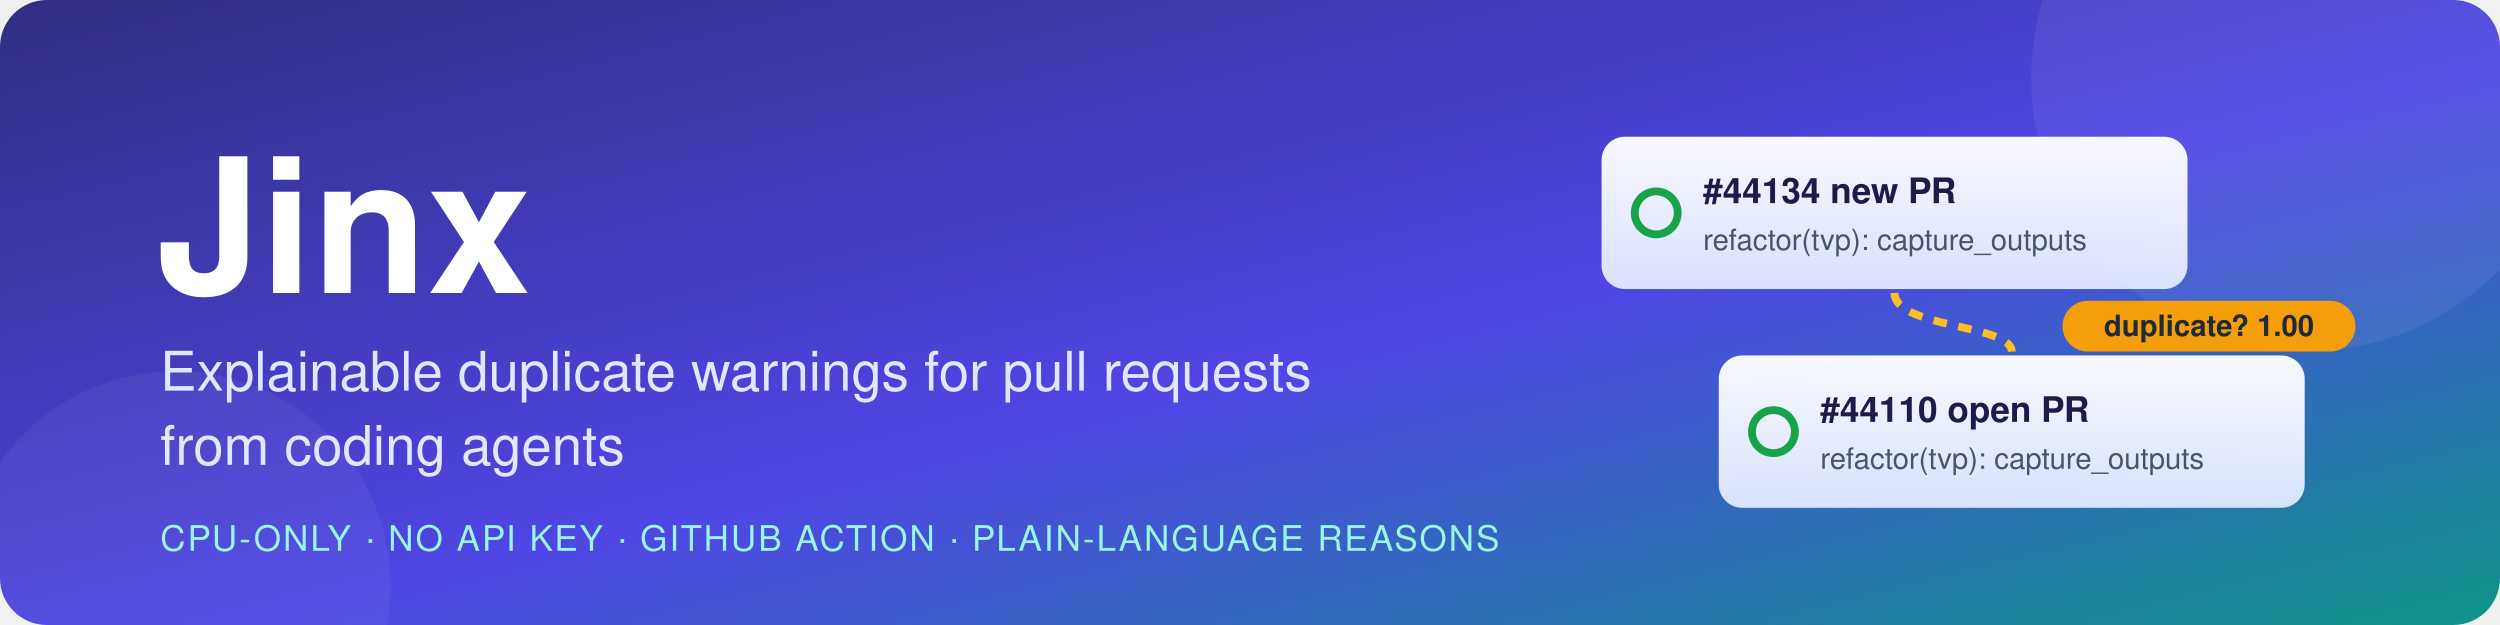
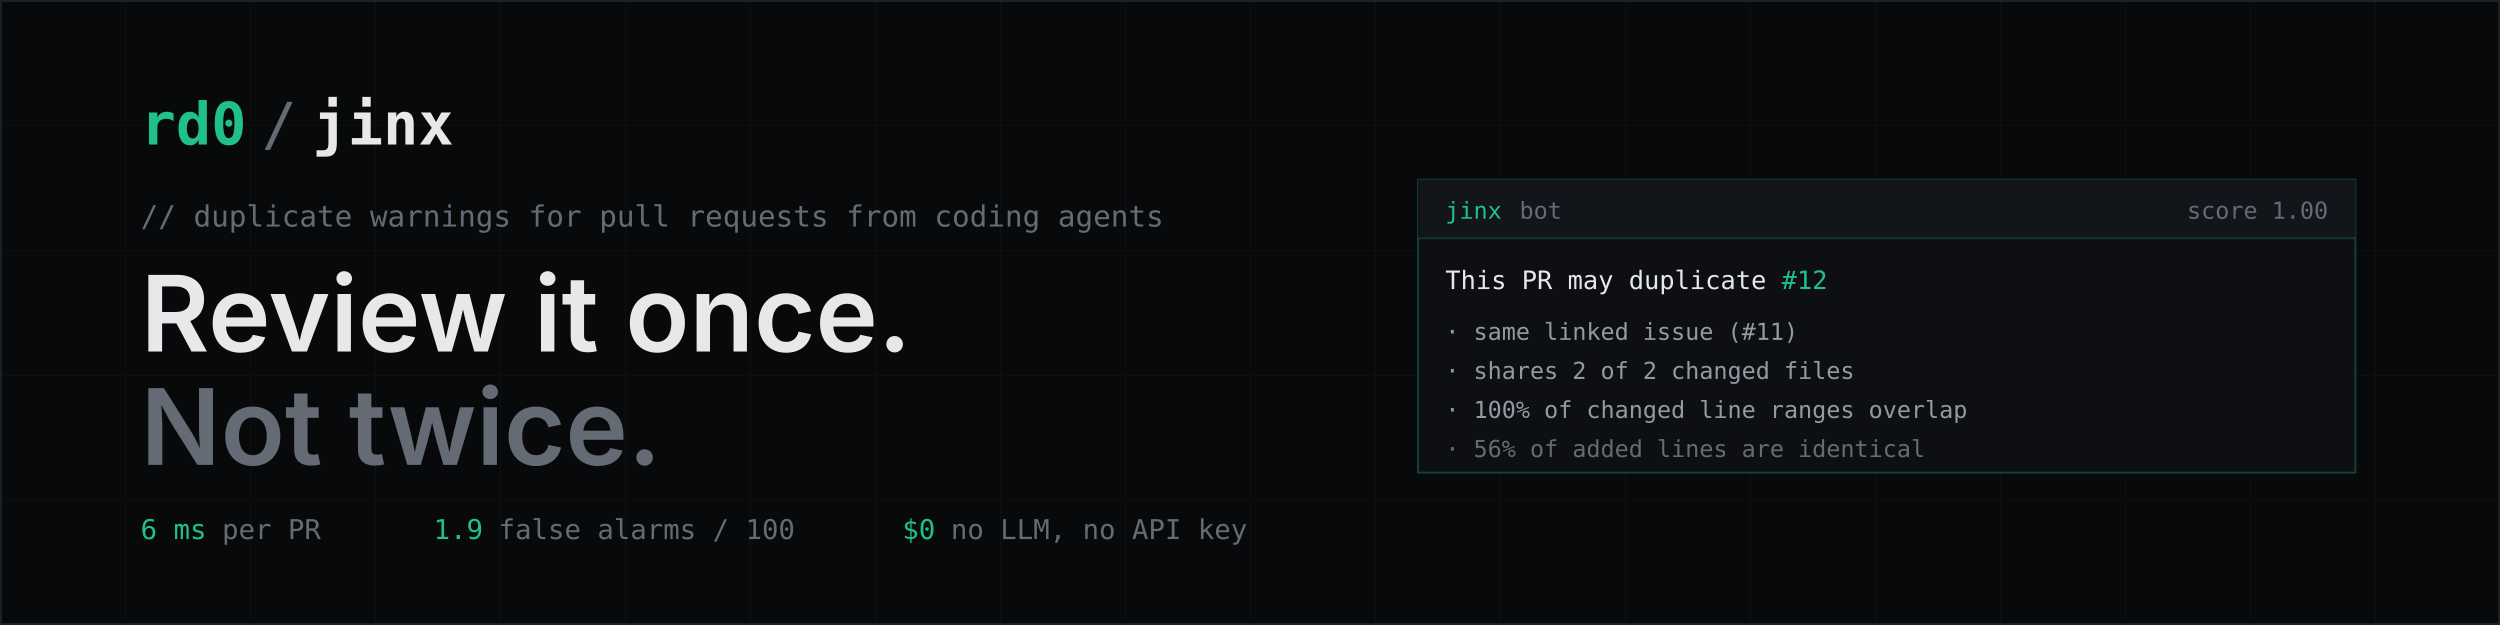
- <svg xmlns="http://www.w3.org/2000/svg" width="1280" height="320" viewBox="0 0 1280 320">
+ <svg xmlns="http://www.w3.org/2000/svg" width="1280" height="320" viewBox="0 0 1280 320" role="img" aria-label="rd0 / jinx — duplicate warnings for pull requests from coding agents">
  <defs>
-     <linearGradient id="bg" x1="0" y1="0" x2="1" y2="1">
-       <stop offset="0" stop-color="#312e81" />
-       <stop offset="0.55" stop-color="#4f46e5" />
-       <stop offset="1" stop-color="#0d9488" />
-     </linearGradient>
-     <linearGradient id="card" x1="0" y1="0" x2="0" y2="1">
-       <stop offset="0" stop-color="#ffffff" stop-opacity="0.96" />
-       <stop offset="1" stop-color="#e0e7ff" stop-opacity="0.96" />
-     </linearGradient>
+     <pattern id="grid" width="64" height="64" patternUnits="userSpaceOnUse">
+       <path d="M64 0H0V64" fill="none" stroke="#ffffff" stroke-opacity="0.025" stroke-width="1" />
+     </pattern>
+     <style>
+       .m { font-family: "JetBrains Mono", ui-monospace, "SF Mono", Menlo, Consolas, monospace; }
+       .s { font-family: Inter, "Segoe UI", Helvetica, Arial, sans-serif; }
+     </style>
  </defs>
-   <rect width="1280" height="320" rx="24" fill="url(#bg)" />
-   <circle cx="1180" cy="40" r="140" fill="#ffffff" opacity="0.06" />
-   <circle cx="90" cy="300" r="110" fill="#ffffff" opacity="0.05" />
-   <g font-family="Segoe UI, Helvetica, Arial, sans-serif">
-     <text x="80" y="150" font-size="96" font-weight="700" fill="#ffffff">Jinx</text>
-     <text x="82" y="200" font-size="28" fill="#e0e7ff">Explainable duplicate warnings for pull requests</text>
-     <text x="82" y="238" font-size="28" fill="#e0e7ff">from coding agents</text>
-     <text x="82" y="282" font-size="18" fill="#99f6e4" letter-spacing="1">CPU-ONLY  ·  NO API KEY  ·  GITHUB ACTION  ·  PLAIN-LANGUAGE REASONS</text>
+   <rect width="1280" height="320" fill="#08090b" />
+   <rect width="1280" height="320" fill="url(#grid)" />
+   <rect x="0.5" y="0.5" width="1279" height="319" fill="none" stroke="#1d2127" />
+   <g class="m" transform="translate(72,74)">
+     <text font-size="30" font-weight="700" fill="#21c08b">rd0</text>
+     <text x="62" font-size="30" fill="#646b75">/</text>
+     <text x="88" font-size="30" font-weight="700" fill="#e6e8ea">jinx</text>
  </g>
-   <g transform="translate(820,70)" font-family="Segoe UI, Helvetica, Arial, sans-serif">
-     <rect x="0" y="0" width="300" height="78" rx="12" fill="url(#card)" />
-     <circle cx="28" cy="39" r="11" fill="none" stroke="#16a34a" stroke-width="4" />
-     <text x="52" y="34" font-size="18" font-weight="700" fill="#1e1b4b">#44134  new PR</text>
-     <text x="52" y="58" font-size="15" fill="#475569">refactor(tvp): capture_outputs</text>
-     <rect x="60" y="112" width="300" height="78" rx="12" fill="url(#card)" />
-     <circle cx="88" cy="151" r="11" fill="none" stroke="#16a34a" stroke-width="4" />
-     <text x="112" y="146" font-size="18" font-weight="700" fill="#1e1b4b">#44110  open PR</text>
-     <text x="112" y="170" font-size="15" fill="#475569">refactor(tvp): capture_outputs</text>
-     <path d="M150 80 C150 98, 210 96, 210 110" stroke="#fbbf24" stroke-width="4" fill="none" stroke-dasharray="7 6" />
-     <rect x="236" y="84" width="150" height="26" rx="13" fill="#f59e0b" />
-     <text x="311" y="102" font-size="15" font-weight="700" fill="#1f2937" text-anchor="middle">duplicate? 1.00</text>
+   <text class="m" x="72" y="116" font-size="15" fill="#646b75">// duplicate warnings for pull requests from coding agents</text>
+   <g class="s" transform="translate(72,0)">
+     <text y="180" font-size="54" font-weight="600" fill="#e6e8ea">Review it once.</text>
+     <text y="238" font-size="54" font-weight="600" fill="#646b75">Not twice.</text>
+   </g>
+   <g class="m" font-size="14" transform="translate(72,276)">
+     <text fill="#21c08b">6 ms<tspan fill="#646b75" dx="8">per PR</tspan>
+     </text>
+     <text x="150" fill="#21c08b">1.9<tspan fill="#646b75" dx="8">false alarms / 100</tspan>
+     </text>
+     <text x="390" fill="#21c08b">$0<tspan fill="#646b75" dx="8">no LLM, no API key</tspan>
+     </text>
+   </g>
+   <g transform="translate(726,92)">
+     <rect x="0" y="0" width="480" height="150" fill="#0d0f12" stroke="#21c08b" stroke-opacity="0.3" />
+     <rect x="0" y="0" width="480" height="30" fill="#12151a" />
+     <line x1="0" y1="30" x2="480" y2="30" stroke="#21c08b" stroke-opacity="0.2" />
+     <g class="m" font-size="12">
+       <text x="14" y="20" fill="#21c08b">jinx</text>
+       <text x="52" y="20" fill="#646b75">bot</text>
+       <text x="466" y="20" fill="#646b75" text-anchor="end">score 1.00</text>
+       <text x="14" y="56" font-size="13" fill="#e6e8ea">This PR may duplicate <tspan fill="#21c08b">#12</tspan>
+       </text>
+       <text x="14" y="82" fill="#949aa3">· same linked issue (#11)</text>
+       <text x="14" y="102" fill="#949aa3">· shares 2 of 2 changed files</text>
+       <text x="14" y="122" fill="#949aa3">· 100% of changed line ranges overlap</text>
+       <text x="14" y="142" fill="#646b75">· 56% of added lines are identical</text>
+     </g>
  </g>
</svg>
